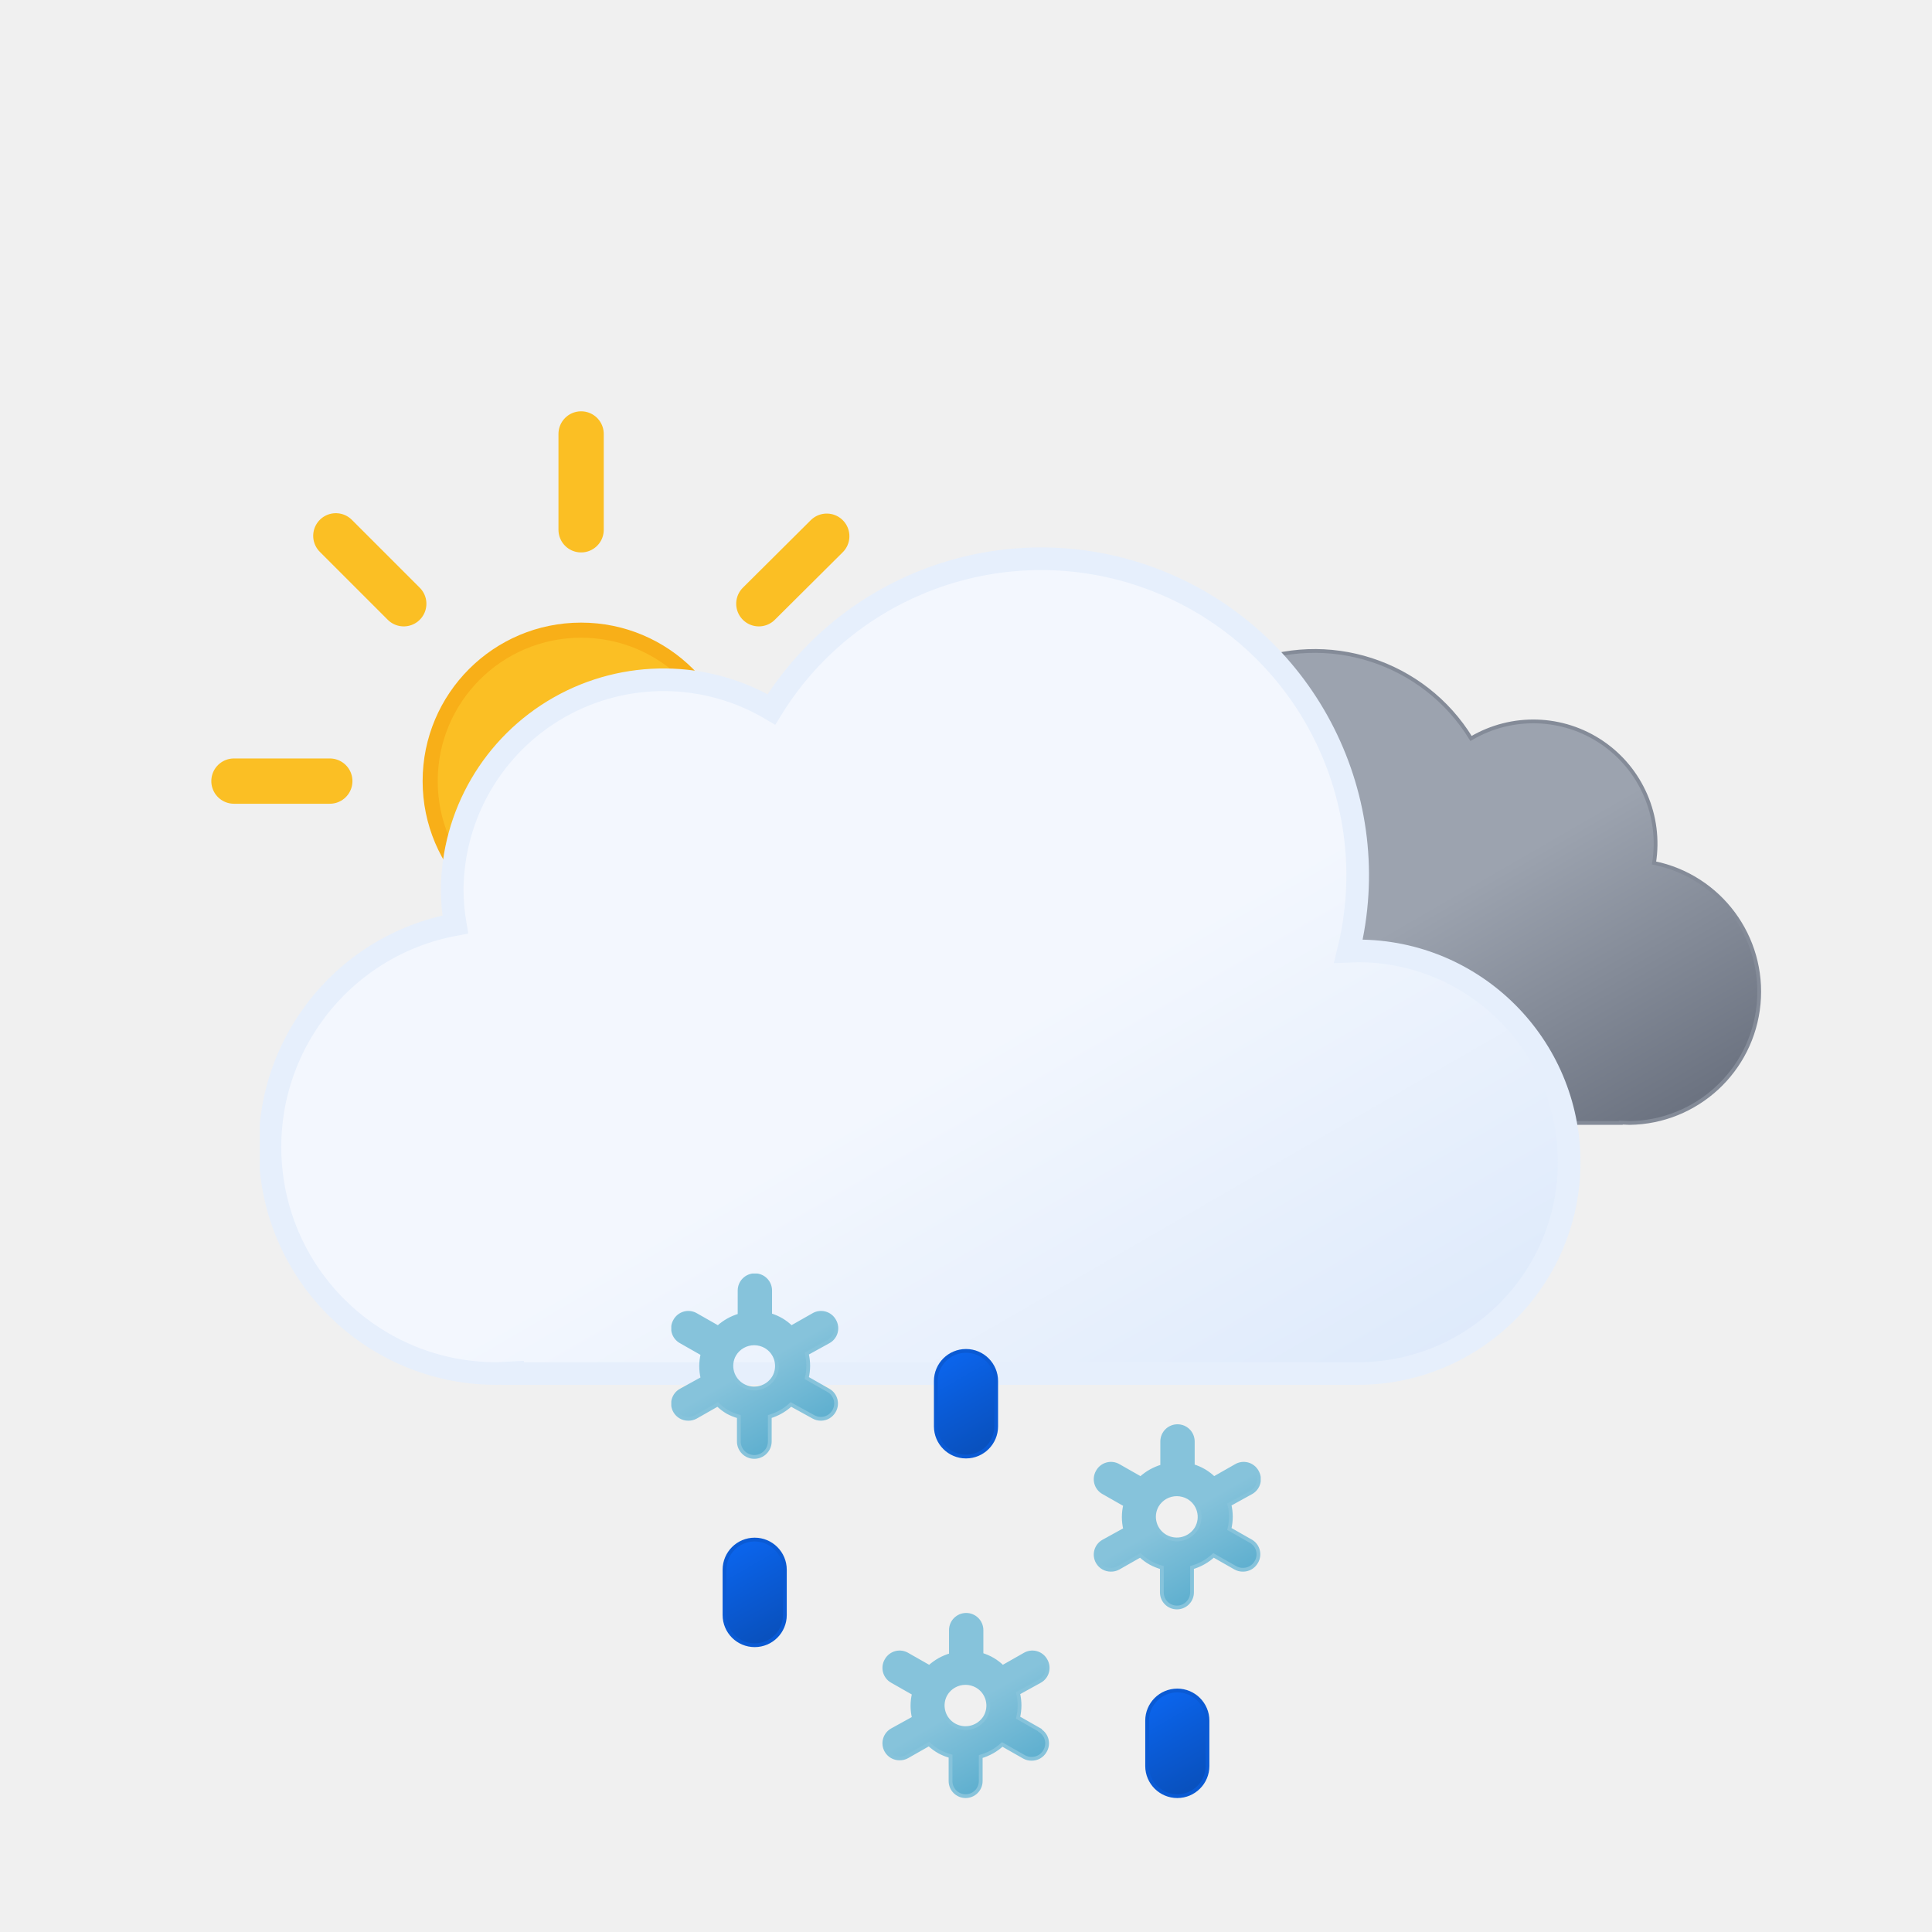
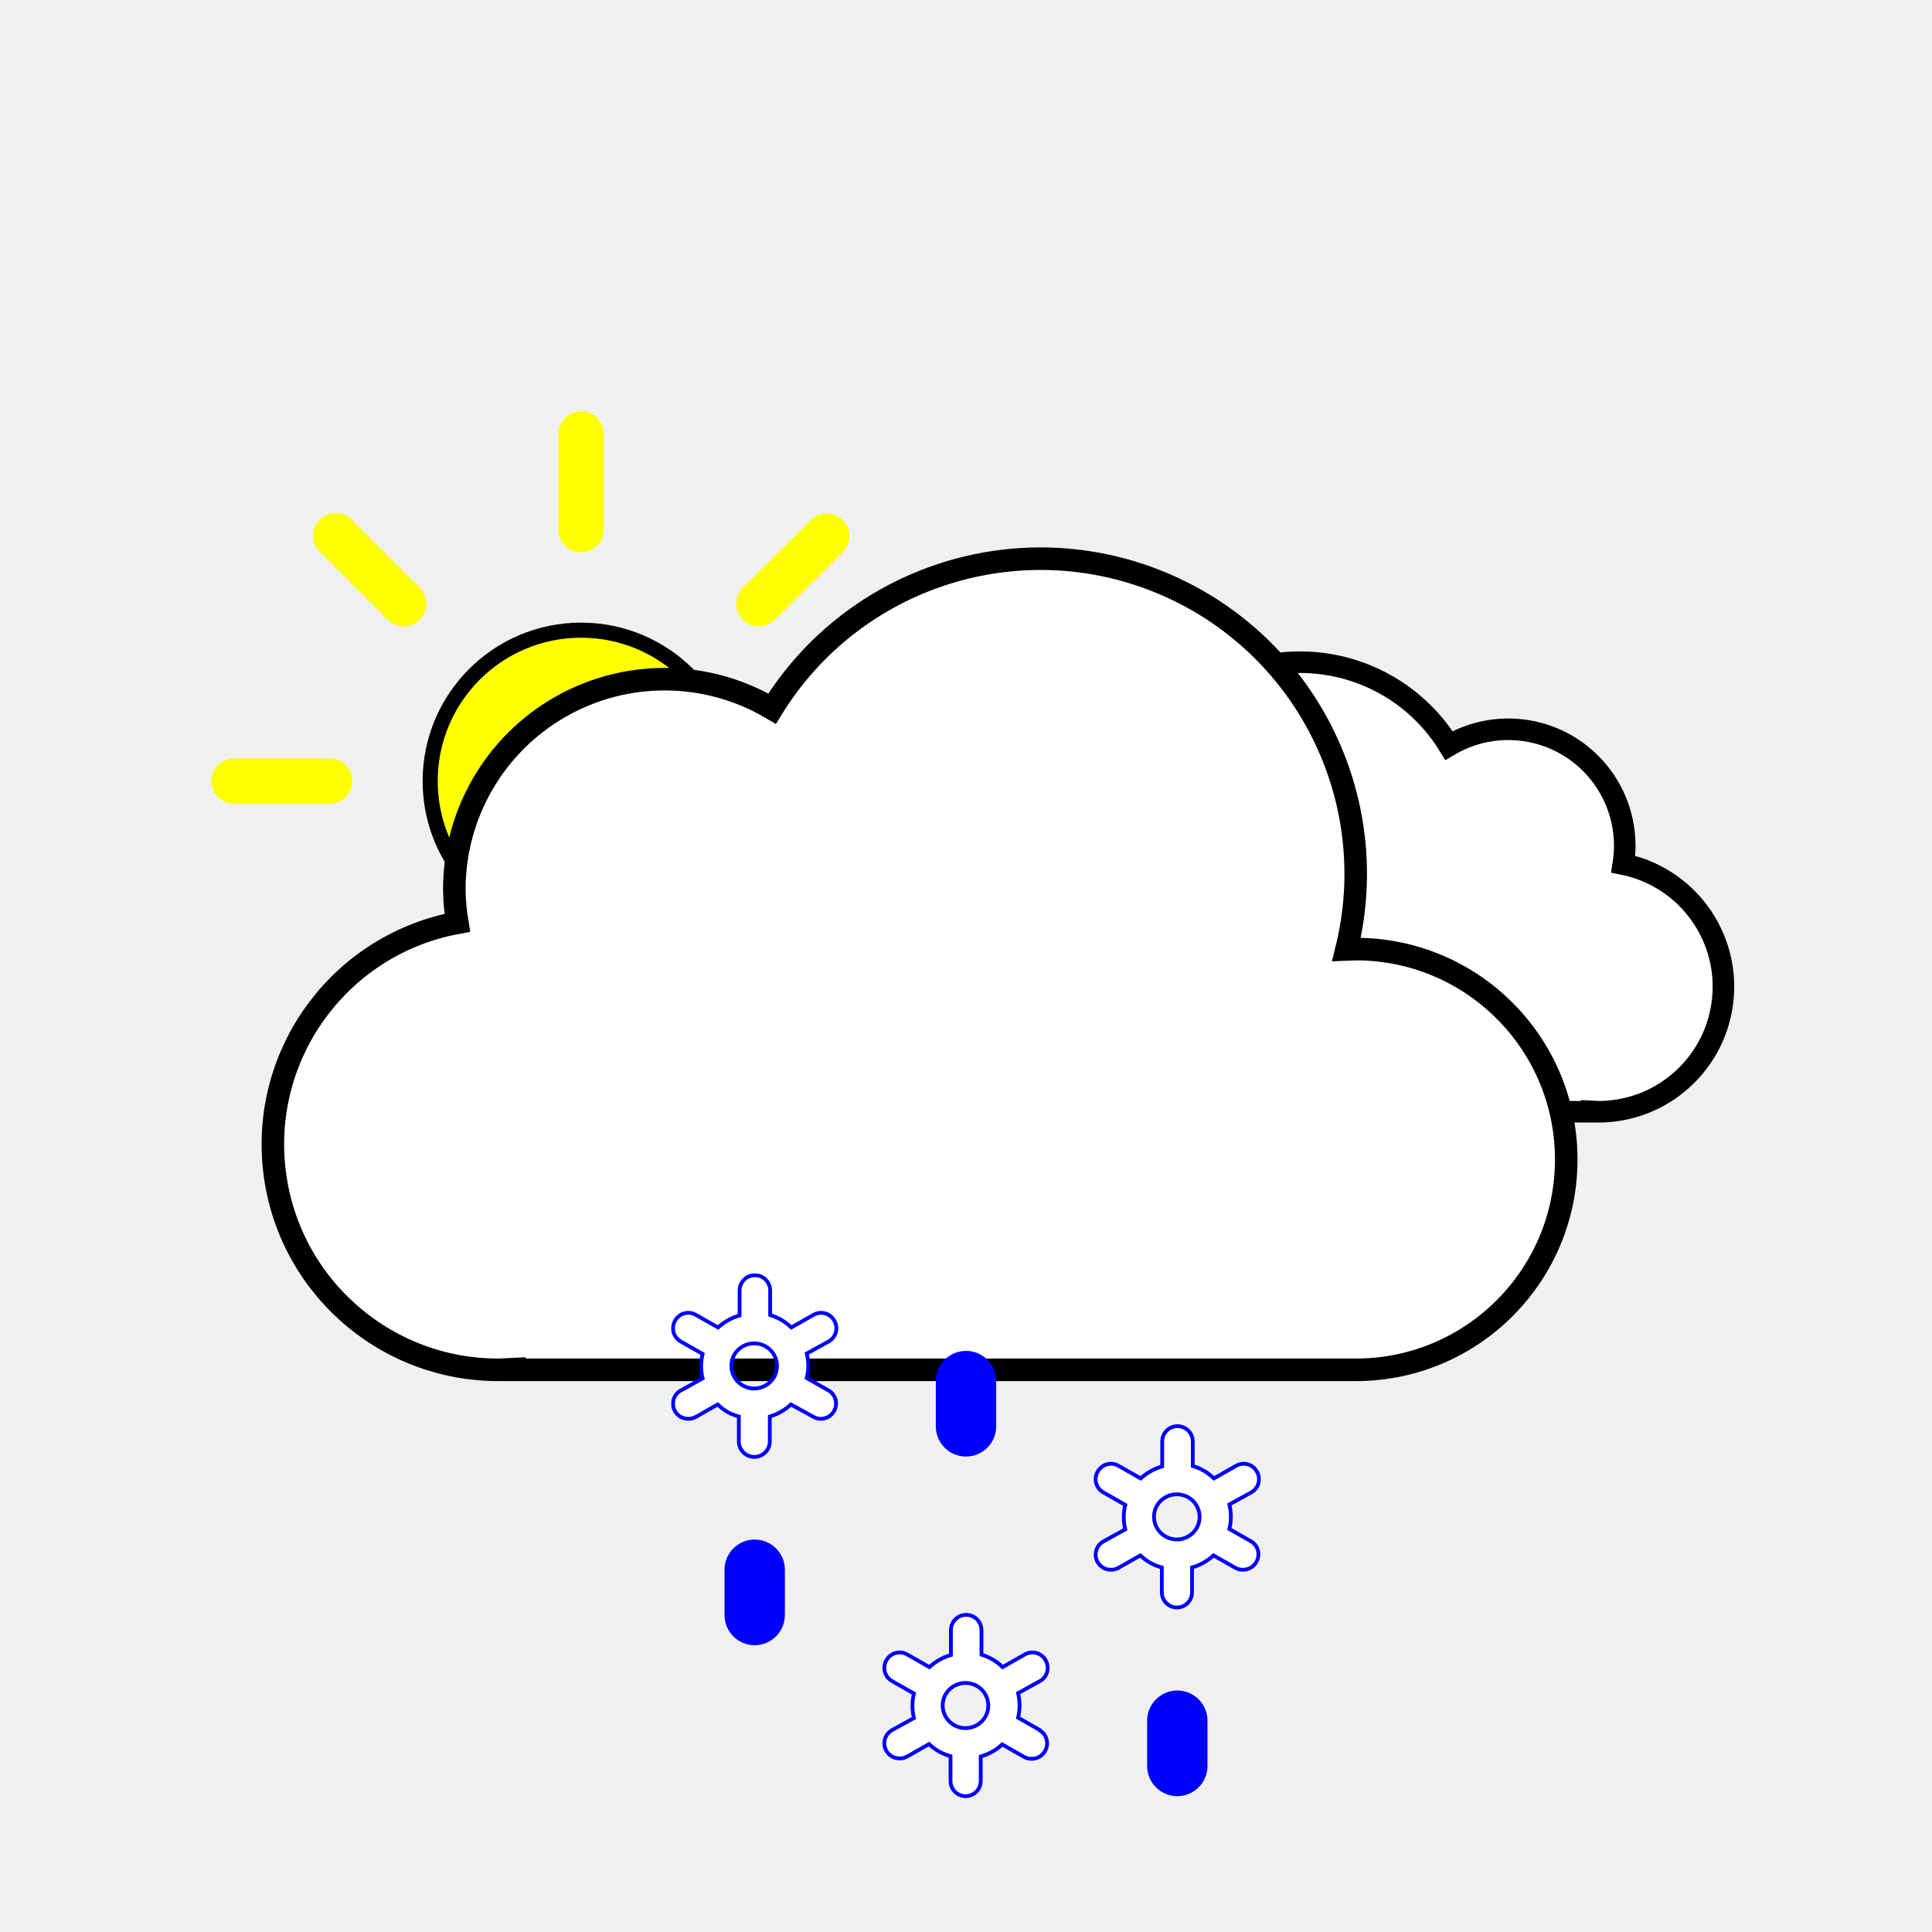
<svg xmlns="http://www.w3.org/2000/svg" xmlns:xlink="http://www.w3.org/1999/xlink" viewBox="0 0 512 512">
  <defs>
-     <linearGradient id="a" x1="99.5" x2="232.6" y1="30.7" y2="261.4" gradientUnits="userSpaceOnUse">
-       <stop offset="0" stop-color="#f3f7fe" />
-       <stop offset=".5" stop-color="#f3f7fe" />
-       <stop offset="1" stop-color="#deeafb" />
-     </linearGradient>
-     <linearGradient id="b" x1="52.7" x2="133.4" y1="9.6" y2="149.3" gradientUnits="userSpaceOnUse">
-       <stop offset="0" stop-color="#9ca3af" />
-       <stop offset=".5" stop-color="#9ca3af" />
-       <stop offset="1" stop-color="#6b7280" />
-     </linearGradient>
-     <linearGradient id="c" x1="1389.9" x2="1399.3" y1="-1078.1" y2="-1053.5" gradientTransform="rotate(-9 8016.182 8229.021)" gradientUnits="userSpaceOnUse">
-       <stop offset="0" stop-color="#0b65ed" />
-       <stop offset=".5" stop-color="#0a5ad4" />
-       <stop offset="1" stop-color="#0950bc" />
-     </linearGradient>
-     <linearGradient xlink:href="#c" id="d" x1="1453" x2="1462.5" y1="-1118.7" y2="-1094.1" />
-     <linearGradient xlink:href="#c" id="e" x1="1494.2" x2="1503.7" y1="-1021.1" y2="-996.4" />
-     <linearGradient id="f" x1="11.4" x2="32.8" y1="5.9" y2="43.1" gradientUnits="userSpaceOnUse">
-       <stop offset="0" stop-color="#86c3db" />
-       <stop offset=".5" stop-color="#86c3db" />
-       <stop offset="1" stop-color="#5eafcf" />
-     </linearGradient>
-     <linearGradient xlink:href="#f" id="g" x1="67.4" x2="88.8" y1="95.9" y2="133.1" />
-     <linearGradient xlink:href="#f" id="h" x1="123.4" x2="144.8" y1="45.9" y2="83.1" />
-     <linearGradient id="i" x1="78" x2="118" y1="63.4" y2="132.7" gradientUnits="userSpaceOnUse">
-       <stop offset="0" stop-color="#fbbf24" />
-       <stop offset=".5" stop-color="#fbbf24" />
-       <stop offset="1" stop-color="#f59e0b" />
-     </linearGradient>
    <symbol id="k" viewBox="0 0 196 196">
-       <circle cx="98" cy="98" r="40" fill="url(#i)" stroke="#f8af18" stroke-miterlimit="10" stroke-width="4" />
-       <path fill="none" stroke="#fbbf24" stroke-linecap="round" stroke-miterlimit="10" stroke-width="12" d="M98 31.4V6m0 184v-25.4M145.1 51l18-17.9M33 163l18-17.9M51 51 33 33m130.1 130.1-18-18M6 98h25.4M190 98h-25.4" />
+       <circle cx="98" cy="98" r="40" fill="yellow" stroke="black" stroke-miterlimit="10" stroke-width="4" />
+       <path fill="none" stroke="yellow" stroke-linecap="round" stroke-miterlimit="10" stroke-width="12" d="M98 31.4V6m0 184v-25.4M145.1 51l18-17.9M33 163l18-17.9M51 51 33 33m130.1 130.1-18-18M6 98h25.4M190 98h-25.4" />
    </symbol>
-     <symbol id="m" viewBox="0 0 200.3 126.1">
-       <path fill="url(#b)" stroke="#848b98" stroke-miterlimit="10" d="M.5 93.2a32.4 32.4 0 0032.4 32.4h129.8v-.1l2.3.1a34.8 34.8 0 006.5-68.9 32.4 32.4 0 00-48.5-33 48.6 48.6 0 00-88.6 37.1h-1.5A32.4 32.4 0 00.5 93.1Z" />
+     <symbol id="m" viewBox="0 0 210.3 126.1">
+       <path fill="white" stroke="black" stroke-miterlimit="10" stroke-width="6" d="M.5 93.2a32.4 32.4 0 0032.4 32.4h129.8v-.1l2.3.1a34.8 34.8 0 006.5-68.9 32.4 32.4 0 00-48.5-33 48.6 48.6 0 00-88.6 37.1h-1.5A32.4 32.4 0 00.5 93.1Z" />
    </symbol>
-     <symbol id="n" viewBox="0 0 350 222">
-       <path fill="url(#a)" stroke="#e6effc" stroke-miterlimit="10" stroke-width="6" d="m291 107-2.5.1A83.9 83.9 0 00135.6 43 56 56 0 0051 91a56.6 56.6 0 00.8 9A60 60 0 0063 219l4-.2v.2h224a56 56 0 000-112Z" />
+     <symbol id="n" viewBox="0 0 350 223">
+       <path fill="white" stroke="black" stroke-miterlimit="10" stroke-width="6" d="m291 107-2.5.1A83.9 83.9 0 00135.6 43 56 56 0 0051 91a56.6 56.6 0 00.8 9A60 60 0 0063 219l4-.2v.2h224a56 56 0 000-112Z" />
    </symbol>
    <symbol id="l" viewBox="0 0 398 222">
      <use xlink:href="#m" width="200.3" height="126.1" transform="translate(198 27)" />
      <use xlink:href="#n" width="350" height="222" />
    </symbol>
    <symbol id="j" viewBox="0 0 410.8 258">
      <use xlink:href="#k" width="196" height="196" />
      <use xlink:href="#l" width="398" height="222" transform="translate(12.84 36)" />
    </symbol>
    <symbol id="p" viewBox="0 0 156.2 139">
-       <path fill="url(#f)" stroke="#86c3db" stroke-miterlimit="10" d="m41.7 31-5.8-3.3a13.7 13.7 0 000-6.5l5.8-3.2a4 4 0 001.5-5.5 4 4 0 00-5.6-1.5l-5.8 3.3a13.6 13.6 0 00-2.6-2 13.8 13.8 0 00-3-1.3V4.5a4 4 0 00-8.1 0v6.6a14.3 14.3 0 00-5.7 3.2L6.6 11A4 4 0 001 12.5 4 4 0 002.5 18l5.8 3.3a13.7 13.7 0 000 6.5L2.5 31A4 4 0 001 36.5a4 4 0 003.5 2 4 4 0 002-.5l5.8-3.3a13.6 13.6 0 002.6 2 13.8 13.8 0 003 1.2v6.6a4 4 0 008.2 0v-6.6a14.2 14.2 0 005.6-3.2l6 3.3a4 4 0 002 .5 4 4 0 003.4-2 4 4 0 00-1.4-5.5ZM19 29.7a6 6 0 01-2.3-8.2 6.1 6.1 0 015.3-3 6.2 6.2 0 013 .8 6 6 0 012.2 8.2 6.1 6.1 0 01-8.2 2.2Z" />
-       <path fill="url(#g)" stroke="#86c3db" stroke-miterlimit="10" d="m97.7 121-5.8-3.3a13.7 13.7 0 000-6.5l5.8-3.2a4 4 0 001.5-5.5 4 4 0 00-5.6-1.5l-5.8 3.3a13.6 13.6 0 00-2.6-2 13.8 13.8 0 00-3-1.3v-6.5a4 4 0 00-8.1 0v6.6a14.3 14.3 0 00-5.7 3.2l-5.8-3.3a4 4 0 00-5.6 1.5 4 4 0 001.5 5.5l5.8 3.3a13.7 13.7 0 000 6.5l-5.8 3.2a4 4 0 00-1.5 5.5 4 4 0 003.5 2 4 4 0 002-.5l5.8-3.3a13.6 13.6 0 002.7 2 13.8 13.8 0 003 1.2v6.6a4 4 0 008 0V128a14.2 14.2 0 005.7-3.2l5.8 3.3a4 4 0 002 .5 4 4 0 003.5-2 4 4 0 00-1.3-5.5ZM75 119.7a6 6 0 01-2.3-8.2 6.1 6.1 0 015.3-3 6.2 6.2 0 013 .8 6 6 0 012.2 8.2 6.1 6.1 0 01-8.2 2.2Z" />
-       <path fill="url(#h)" stroke="#86c3db" stroke-miterlimit="10" d="m153.7 71-5.8-3.3a13.7 13.7 0 000-6.5l5.8-3.2a4 4 0 001.5-5.5 4 4 0 00-5.6-1.5l-5.8 3.3a13.6 13.6 0 00-2.6-2 13.8 13.8 0 00-3-1.3v-6.5a4 4 0 00-8.1 0v6.6a14.3 14.3 0 00-5.7 3.2l-5.8-3.3a4 4 0 00-5.6 1.5 4 4 0 001.5 5.5l5.8 3.3a13.7 13.7 0 000 6.5l-5.8 3.2a4 4 0 00-1.5 5.5 4 4 0 003.5 2 4 4 0 002-.5l5.8-3.3a13.6 13.6 0 002.7 2 13.8 13.8 0 003 1.2v6.6a4 4 0 008 0v-6.6a14.2 14.2 0 005.7-3.2l5.8 3.3a4 4 0 002 .5 4 4 0 003.5-2 4 4 0 00-1.3-5.5ZM131 69.7a6 6 0 01-2.3-8.2 6.1 6.1 0 015.3-3 6.2 6.2 0 013 .8 6 6 0 012.2 8.2 6.1 6.1 0 01-8.2 2.2Z" />
+       <path fill="white" stroke="blue" stroke-miterlimit="10" d="m41.7 31-5.8-3.3a13.7 13.7 0 000-6.5l5.8-3.2a4 4 0 001.5-5.5 4 4 0 00-5.6-1.5l-5.8 3.3a13.6 13.6 0 00-2.6-2 13.8 13.8 0 00-3-1.3V4.5a4 4 0 00-8.1 0v6.6a14.3 14.3 0 00-5.7 3.2L6.6 11A4 4 0 001 12.5 4 4 0 002.5 18l5.8 3.3a13.7 13.7 0 000 6.5L2.5 31A4 4 0 001 36.5a4 4 0 003.5 2 4 4 0 002-.5l5.8-3.3a13.6 13.6 0 002.6 2 13.8 13.8 0 003 1.2v6.6a4 4 0 008.2 0v-6.6a14.2 14.2 0 005.6-3.2l6 3.3a4 4 0 002 .5 4 4 0 003.4-2 4 4 0 00-1.4-5.5ZM19 29.7a6 6 0 01-2.3-8.2 6.1 6.1 0 015.3-3 6.2 6.2 0 013 .8 6 6 0 012.2 8.2 6.1 6.1 0 01-8.2 2.2Z" />
+       <path fill="white" stroke="blue" stroke-miterlimit="10" d="m97.7 121-5.8-3.3a13.7 13.7 0 000-6.5l5.8-3.2a4 4 0 001.5-5.5 4 4 0 00-5.6-1.5l-5.8 3.3a13.6 13.6 0 00-2.6-2 13.8 13.8 0 00-3-1.3v-6.5a4 4 0 00-8.1 0v6.6a14.3 14.3 0 00-5.7 3.2l-5.8-3.3a4 4 0 00-5.6 1.5 4 4 0 001.5 5.5l5.8 3.3a13.7 13.7 0 000 6.5l-5.8 3.2a4 4 0 00-1.5 5.5 4 4 0 003.5 2 4 4 0 002-.5l5.8-3.3a13.6 13.6 0 002.7 2 13.8 13.8 0 003 1.2v6.6a4 4 0 008 0V128a14.2 14.2 0 005.7-3.2l5.8 3.3a4 4 0 002 .5 4 4 0 003.5-2 4 4 0 00-1.3-5.5ZM75 119.7a6 6 0 01-2.3-8.2 6.1 6.1 0 015.3-3 6.2 6.2 0 013 .8 6 6 0 012.2 8.2 6.1 6.1 0 01-8.2 2.2Z" />
+       <path fill="white" stroke="blue" stroke-miterlimit="10" d="m153.7 71-5.8-3.3a13.7 13.7 0 000-6.5l5.8-3.2a4 4 0 001.5-5.5 4 4 0 00-5.6-1.5l-5.8 3.3a13.6 13.6 0 00-2.6-2 13.8 13.8 0 00-3-1.3v-6.5a4 4 0 00-8.1 0v6.6a14.3 14.3 0 00-5.7 3.2l-5.8-3.3a4 4 0 00-5.6 1.5 4 4 0 001.5 5.5l5.8 3.3a13.7 13.7 0 000 6.5l-5.8 3.2a4 4 0 00-1.5 5.5 4 4 0 003.5 2 4 4 0 002-.5l5.8-3.3a13.6 13.6 0 002.7 2 13.8 13.8 0 003 1.2v6.6a4 4 0 008 0v-6.6a14.2 14.2 0 005.7-3.2l5.8 3.3a4 4 0 002 .5 4 4 0 003.5-2 4 4 0 00-1.3-5.5ZM131 69.7a6 6 0 01-2.3-8.2 6.1 6.1 0 015.3-3 6.2 6.2 0 013 .8 6 6 0 012.2 8.2 6.1 6.1 0 01-8.2 2.2Z" />
    </symbol>
    <symbol id="o" viewBox="0 0 156.2 139">
      <use xlink:href="#p" width="156.2" height="139" />
-       <path fill="url(#c)" stroke="#0a5ad4" stroke-miterlimit="10" d="M22.1 98.5a8 8 0 01-8-8v-12a8 8 0 0116 0v12a8 8 0 01-8 8Z" />
-       <path fill="url(#d)" stroke="#0a5ad4" stroke-miterlimit="10" d="M78.1 48.5a8 8 0 01-8-8v-12a8 8 0 0116 0v12a8 8 0 01-8 8Z" />
-       <path fill="url(#e)" stroke="#0a5ad4" stroke-miterlimit="10" d="M134.1 138.5a8 8 0 01-8-8v-12a8 8 0 0116 0v12a8 8 0 01-8 8Z" />
+       <path fill="blue" stroke-miterlimit="10" d="M22.1 98.5a8 8 0 01-8-8v-12a8 8 0 0116 0v12a8 8 0 01-8 8Z" />
+       <path fill="blue" stroke-miterlimit="10" d="M78.1 48.5a8 8 0 01-8-8v-12a8 8 0 0116 0v12a8 8 0 01-8 8Z" />
+       <path fill="blue" stroke-miterlimit="10" d="M134.1 138.5a8 8 0 01-8-8v-12a8 8 0 0116 0v12a8 8 0 01-8 8Z" />
    </symbol>
  </defs>
  <use xlink:href="#j" width="410.8" height="258" transform="translate(56 109)" />
  <use xlink:href="#o" width="156.2" height="139" transform="translate(177.9 337.5)" />
</svg>
